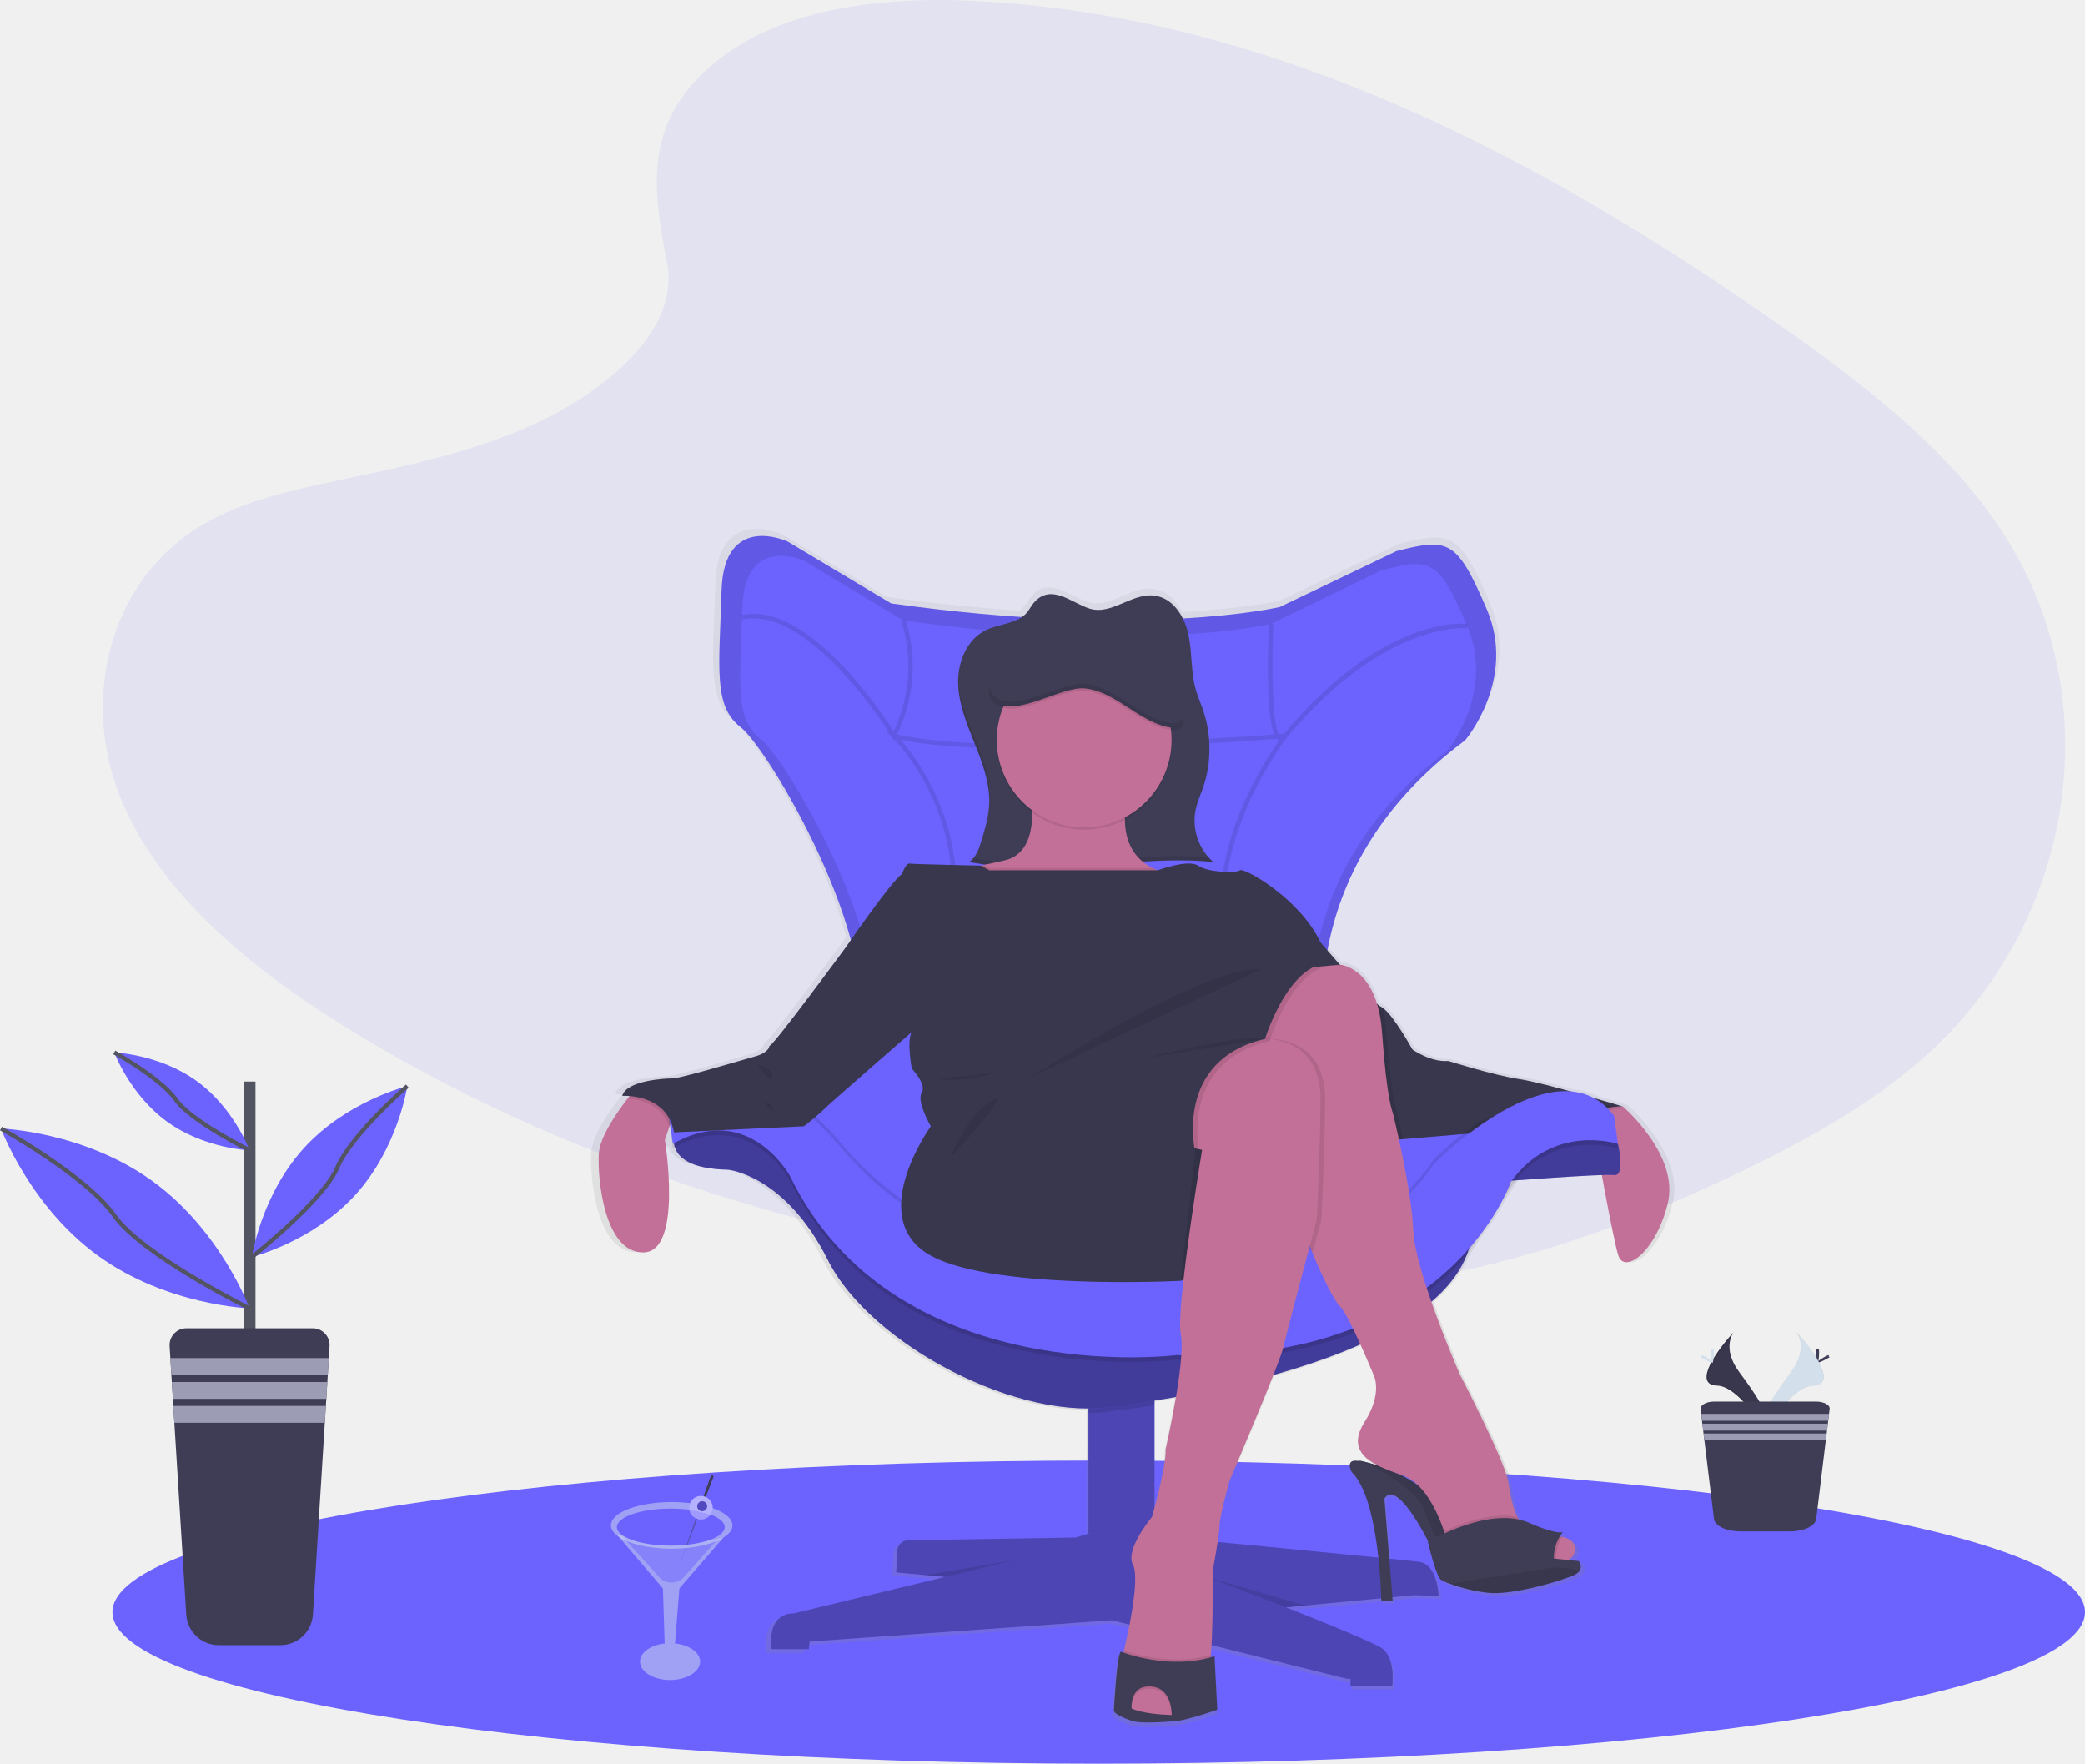
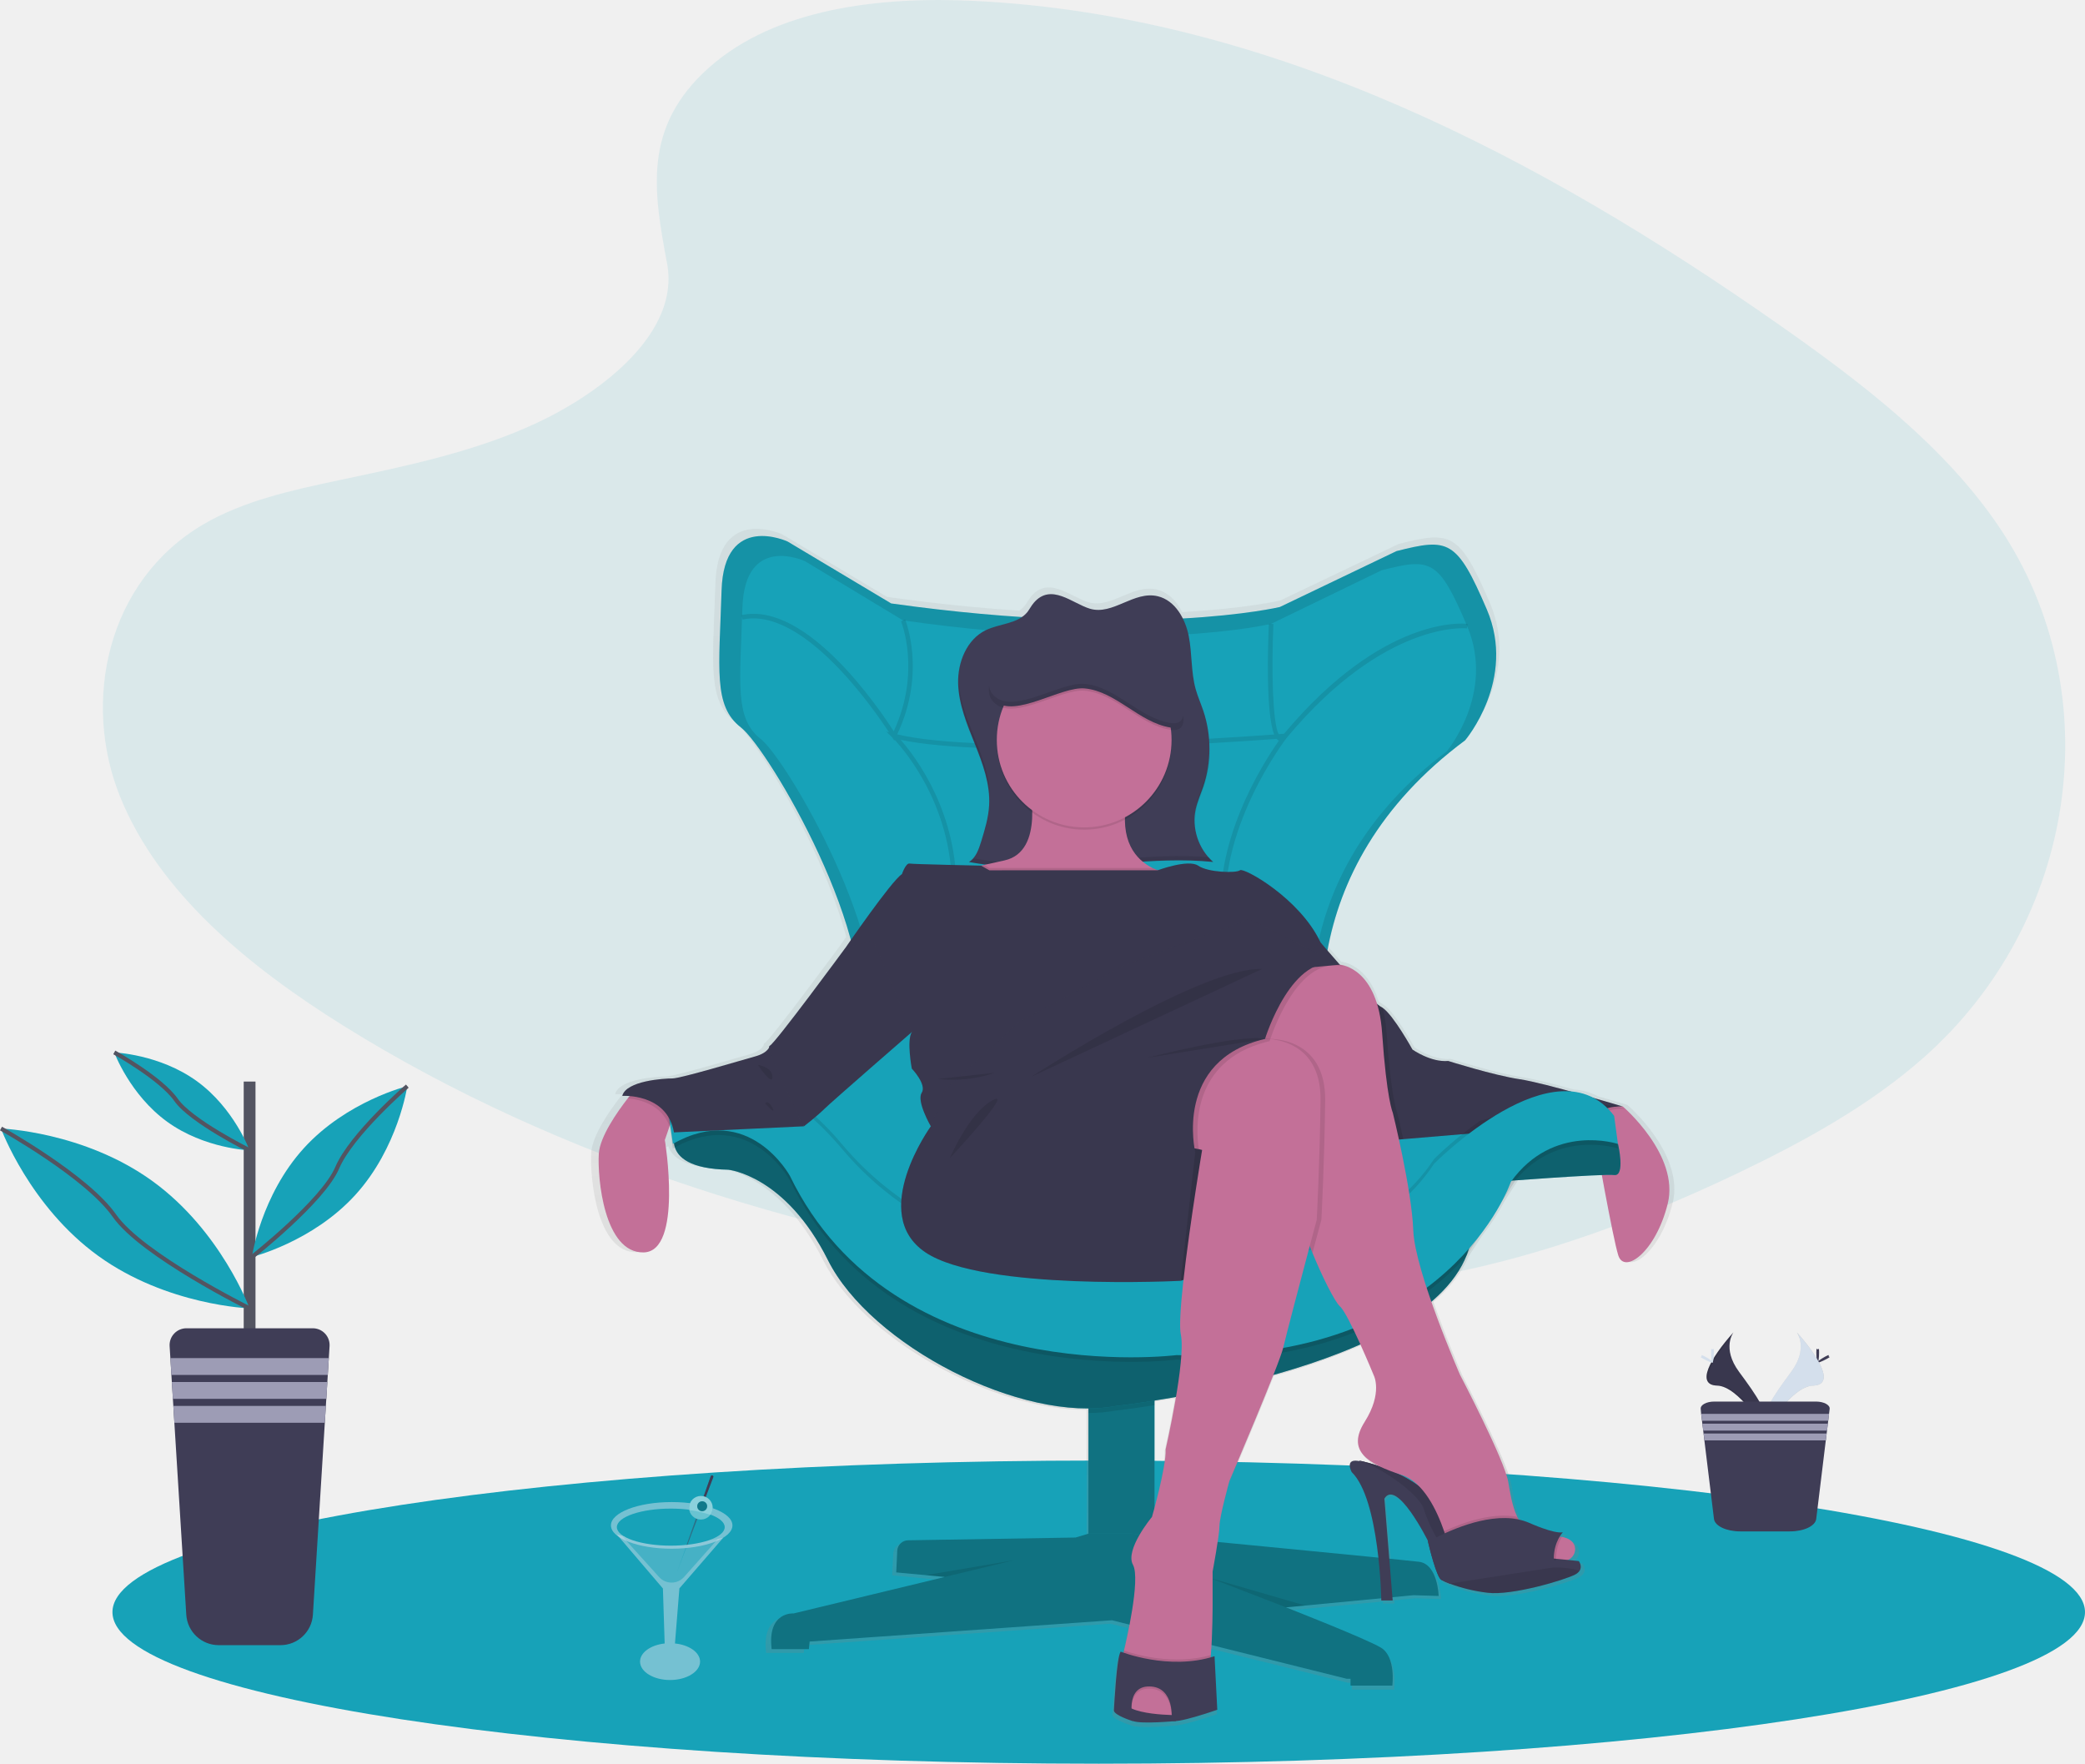
<svg xmlns="http://www.w3.org/2000/svg" id="7a902b72-7dab-4964-bf32-5a965dfd6621" data-name="Layer 1" width="1004.9" height="850" viewBox="0 0 1004.9 850">
  <defs>
    <linearGradient id="b3f98676-38ea-4a23-ad16-ce5e5a151daa" x1="643.26" y1="857.32" x2="643.26" y2="279.85" gradientUnits="userSpaceOnUse">
      <stop offset="0" stop-color="gray" stop-opacity="0.25" />
      <stop offset="0.54" stop-color="gray" stop-opacity="0.12" />
      <stop offset="1" stop-color="gray" stop-opacity="0.1" />
    </linearGradient>
  </defs>
-   <path d="M439,57.59C471.1,29,521.46,23.17,567.31,25.45c144,7.15,274,76.67,386.4,155.3,40.71,28.46,80.78,59.14,107.2,98.34,53.78,79.8,37.83,190.35-37,256.09-25.44,22.36-56.29,39.51-88,54.71-56.31,27-117.06,48.72-181,54.9-45.57,4.4-91.7.82-137-5.32-126.58-17.17-250.83-55.13-355-120.07-45.68-28.49-88.73-63.9-107.55-110S148.74,305,195.38,277.67c19.29-11.28,42.35-16.38,64.93-21.16,33.23-7,67-14,97-28.3,31-14.78,67.66-43.38,61.53-76.11C412.25,117,407,86.15,439,57.59Z" transform="translate(-97.31 -25)" fill="#6c63ff" opacity="0.1" />
-   <ellipse cx="529.55" cy="776.95" rx="475.35" ry="73.05" fill="#6c63ff" />
+   <path d="M439,57.59C471.1,29,521.46,23.17,567.31,25.45c144,7.15,274,76.67,386.4,155.3,40.71,28.46,80.78,59.14,107.2,98.34,53.78,79.8,37.83,190.35-37,256.09-25.44,22.36-56.29,39.51-88,54.71-56.31,27-117.06,48.72-181,54.9-45.57,4.4-91.7.82-137-5.32-126.58-17.17-250.83-55.13-355-120.07-45.68-28.49-88.73-63.9-107.55-110S148.74,305,195.38,277.67c19.29-11.28,42.35-16.38,64.93-21.16,33.23-7,67-14,97-28.3,31-14.78,67.66-43.38,61.53-76.11C412.25,117,407,86.15,439,57.59Z" transform="translate(-97.31 -25)" fill="#17a2b8" opacity="0.1" />
+   <ellipse cx="529.55" cy="776.95" rx="475.35" ry="73.05" fill="#17a2b8" />
  <path d="M881.65,557.5s-6.1-1.85-14.21-4.18A28.36,28.36,0,0,0,856,550.1c-9.57-2.63-19.4-5.13-24.72-5.91-12.59-1.85-34.82-8.87-34.82-8.87-8.52.74-17.41-5.55-17.41-5.55s-9.19-16.64-14.53-20.3a4,4,0,0,0-.67-.41,12.65,12.65,0,0,1-2.1-1.53c-5.49-17.9-17.48-19-18.1-19.06h0c-2.32-2.63-4.42-5.05-6-6.93,6.18-33.42,24.67-70.73,67.16-102.27,0,0,25.24-29.54,10.57-63.72s-18.78-34.75-44-28.38L714.37,314.4s-16.08,3.82-47.3,5.58c-2.6-5.21-6.64-9.52-12.19-10.86-11.7-2.82-21.9,9.43-33.13,6.06-8.57-2.57-18.92-12.68-27.34-2.89-1.19,1.38-2,3.07-3.12,4.49a12.61,12.61,0,0,1-2.76,2.51c-19.14-1.26-40.39-3.36-63.7-6.63l-50.46-30.12s-31.1-14.48-32.27,23.75-4.11,56.18,9.38,66.61c9.78,7.55,41.72,59.18,53.68,103.57-1.76,2.52-2.85,4.11-2.85,4.11s-34.09,46.23-36.68,47.34c-.17.07-.24.32-.23.7-.5,1.08-2,3.15-6.81,4.48-6.67,1.85-36.3,10.72-40.38,10.72s-22.59,1.11-24.45,8.51a25.59,25.59,0,0,1,3.51.07l-.89,1.13c-5.06,6.5-13.58,18.61-14.1,26.9-.75,11.83,2.59,48.44,21.86,48.07s10.37-54.72,10.37-54.72l2.26-6.64.06-.16,1.56,10.93c.34-.19.67-.38,1-.54,1.75,5.32,8.1,10.53,26.06,10.89,0,0,27.78,2.59,48.53,44,18.83,37.6,81.33,72.45,127.06,72.19v60.93l-6.29,1.85-81.67,1.4a5.34,5.34,0,0,0-5.26,5.09l-.5,10.52L551,786.47,477.3,804.22s-13-1.11-10.75,17.38h18.16l.37-3.7,147.44-10.35,8.53,2.12c-1.19,6.23-2.39,11.31-2.7,12.64l-.09.34s0,.24-.12.68c-.87-.3-1.36-.5-1.36-.5-2,2.28-3.15,26.07-3.33,28.48s9.26,5.31,9.26,5.31c4.28,1.57,20.89,0,20.89,0v0c5.49-.32,20.22-5.48,20.22-5.48l-1.3-26.07c-.64.21-1.28.4-1.92.58q.06-.55.12-1.14c.13-1.53.24-3.17.34-4.86L747,836h1.85v3.33h20.38s1.85-14.05-5.56-18.49-46.31-19.6-46.31-19.6l9.32-.88h0l37.15-3.53c0,.66,0,1,0,1h5.55l-.12-1.55,10.31-1,12.22.37s-.37-15.53-9.63-16.64c-1.6-.2-6.86-.73-14.44-1.49l-2.41-29.27c5.91-10,21.12,20.33,21.12,20.33s.06.23.15.61c.73,3.11,4.14,17,6.45,18.59l.07,0a32,32,0,0,0,4,1.83,80.14,80.14,0,0,0,18.56,4.45c11.86,1.49,37.79-6.28,42.67-8.87a6.14,6.14,0,0,0,2.08-1.72c1.65-2.34-.29-4.87-.29-4.87l-5.21-.53c4.58-2.07,5.46-9.76-3.09-11.22-.33-.06-.67-.1-1-.14a13.59,13.59,0,0,1,1.54-2.13c-4.45.85-16.31-4.53-16.31-4.53a27.41,27.41,0,0,0-5.32-1.68l-.13-.23c-.18-.33-.35-.67-.51-1-2.56-5.37-3.53-12-4.41-17-1.85-10.73-23.52-52.14-23.52-52.14s-7.55-17.24-14-35.54c7.67-6.55,13.59-13.87,17-22l0,0,6.36-9.78a119,119,0,0,0,11.25-17.29l6.47-9.94h0c12.06-.88,31.89-2.26,42.08-2.59,2.92,15.83,6.46,34.17,8.06,39.15,3,9.25,18.16-1.48,24.08-25.14S881.65,557.5,881.65,557.5ZM653.26,752.59v-52c3.17-.5,6.66-1.09,10.41-1.76-2.24,13.27-5,25.41-5,25.41C658.91,730.73,655.27,745.17,653.26,752.59Zm118.67-16.37,1.92.64a21,21,0,0,1,8.16,5.25A65.8,65.8,0,0,0,771.93,736.22Zm-11.79-47.81s4.45,8.51-4.44,22.56c-6.67,10.54-2.71,16.72,6.89,21.49a76.29,76.29,0,0,0-9.66-2.63l.47.27c-7.82-1.71-4,5.27-4,5.27,7.77,7.54,11.37,26.59,13,41.7-20.4-2-52.46-5.13-78.37-7.63a68.33,68.33,0,0,0,.88-7.81c0-4.44,4.82-21.82,4.82-21.82s13.85-32.25,21.49-51.67a315.57,315.57,0,0,0,42.35-14.86C757.14,681.11,760.14,688.41,760.14,688.41Z" transform="translate(-97.31 -25)" fill="url(#b3f98676-38ea-4a23-ad16-ce5e5a151daa)" />
-   <rect x="524.59" y="666.63" width="31.85" height="91.17" fill="#6c63ff" />
+   <rect x="524.59" y="666.63" width="31.85" height="91.17" fill="#17a2b8" />
  <rect x="524.59" y="666.63" width="31.85" height="91.17" opacity="0.3" />
-   <path d="M529.76,772.38l-.5,10.42L552.7,785l-72.87,17.58s-12.81-1.1-10.61,17.21h17.94l.36-3.66,145.73-10.26,113.14,28.2h1.83v3.29h20.14s1.83-13.91-5.5-18.3-45.76-19.41-45.76-19.41l61.51-5.86,12.08.37s-.36-15.38-9.52-16.48-138.46-13.55-138.46-13.55H621.9L615.67,766,535,767.33A5.3,5.3,0,0,0,529.76,772.38Z" transform="translate(-97.31 -25)" fill="#6c63ff" />
+   <path d="M529.76,772.38l-.5,10.42L552.7,785l-72.87,17.58s-12.81-1.1-10.61,17.21h17.94l.36-3.66,145.73-10.26,113.14,28.2h1.83v3.29h20.14s1.83-13.91-5.5-18.3-45.76-19.41-45.76-19.41l61.51-5.86,12.08.37s-.36-15.38-9.52-16.48-138.46-13.55-138.46-13.55H621.9L615.67,766,535,767.33A5.3,5.3,0,0,0,529.76,772.38Z" transform="translate(-97.31 -25)" fill="#17a2b8" />
  <path d="M653.75,691.63V702.2c-11.47,1.83-18.67,2.61-18.67,2.61A73.76,73.76,0,0,1,621.9,706V691.63Z" transform="translate(-97.31 -25)" opacity="0.1" />
  <path d="M901.09,605.16c-5.86,23.43-20.87,34.05-23.81,24.89-2.66-8.35-10.84-54.55-12.23-62.53-.13-.76-.21-1.18-.21-1.18l-1.46-9.51,12.4,1.12,3.7.34S906.94,581.72,901.09,605.16Z" transform="translate(-97.31 -25)" fill="#c37098" />
-   <path d="M424.18,566.41s-12.81,21.6,24.17,22.33c0,0,27.46,2.56,48,43.57s93.37,78.72,138.77,70.3c0,0,152-16.4,170.17-75.78l12.54-32.23s52-4,57.48-3.3,1.83-15,1.83-15l-13.55-9.88-32.22,5.49-36.61,33.68L680.48,659.41,570.27,643.66s-87.14-56-87.87-58.58-35.15-26-35.15-26Z" transform="translate(-97.31 -25)" fill="#6c63ff" />
+   <path d="M424.18,566.41s-12.81,21.6,24.17,22.33c0,0,27.46,2.56,48,43.57s93.37,78.72,138.77,70.3c0,0,152-16.4,170.17-75.78l12.54-32.23s52-4,57.48-3.3,1.83-15,1.83-15l-13.55-9.88-32.22,5.49-36.61,33.68L680.48,659.41,570.27,643.66s-87.14-56-87.87-58.58-35.15-26-35.15-26Z" transform="translate(-97.31 -25)" fill="#17a2b8" />
  <path d="M422.91,553.89v5.5L420,567.83l-2.24,6.57s8.78,53.83-10.25,54.19S385.19,592.7,385.92,581c.52-8.21,8.94-20.2,13.94-26.63,2.13-2.76,3.64-4.5,3.64-4.5Z" transform="translate(-97.31 -25)" fill="#c37098" />
  <path d="M529.76,772.38l-.5,10.42L552.7,785l-72.87,17.58s-12.81-1.1-10.61,17.21h17.94l.36-3.66,145.73-10.26,113.14,28.2h1.83v3.29h20.14s1.83-13.91-5.5-18.3-45.76-19.41-45.76-19.41l61.51-5.86,12.08.37s-.36-15.38-9.52-16.48-138.46-13.55-138.46-13.55H621.9L615.67,766,535,767.33A5.3,5.3,0,0,0,529.76,772.38Z" transform="translate(-97.31 -25)" opacity="0.3" />
  <path d="M424.18,566.41s-12.81,21.6,24.17,22.33c0,0,27.46,2.56,48,43.57s93.37,78.72,138.77,70.3c0,0,152-16.4,170.17-75.78l12.54-32.23s52-4,57.48-3.3,1.83-15,1.83-15l-13.55-9.88-32.22,5.49-36.61,33.68L680.48,659.41,570.27,643.66s-87.14-56-87.87-58.58-35.15-26-35.15-26Z" transform="translate(-97.31 -25)" opacity="0.4" />
-   <path d="M842.32,560.76l-31.32,35c-74.82,86.6-215.75,54.48-265,47.6s-74.44-82-74.44-82a18.93,18.93,0,0,0,5.6-.23c8.29-1.42,23.83-8.28,32.88-38.77,12.76-43-42.34-136.5-55.68-146.82s-10.44-28.1-9.28-66S476.94,286,476.94,286l49.88,29.82c122.37,17.21,187.33,1.72,187.33,1.72l56.25-26.95c24.94-6.31,29-5.74,43.5,28.1s-10.44,63.09-10.44,63.09c-84.09,62.51-73.07,148-59.74,179.51,9,21.25,50.58,13.62,76.79,6.37C833.22,564.19,842.32,560.76,842.32,560.76Z" transform="translate(-97.31 -25)" fill="#6c63ff" />
+   <path d="M842.32,560.76l-31.32,35c-74.82,86.6-215.75,54.48-265,47.6s-74.44-82-74.44-82a18.93,18.93,0,0,0,5.6-.23c8.29-1.42,23.83-8.28,32.88-38.77,12.76-43-42.34-136.5-55.68-146.82s-10.44-28.1-9.28-66S476.94,286,476.94,286l49.88,29.82c122.37,17.21,187.33,1.72,187.33,1.72l56.25-26.95c24.94-6.31,29-5.74,43.5,28.1s-10.44,63.09-10.44,63.09c-84.09,62.51-73.07,148-59.74,179.51,9,21.25,50.58,13.62,76.79,6.37C833.22,564.19,842.32,560.76,842.32,560.76Z" transform="translate(-97.31 -25)" fill="#17a2b8" />
  <path d="M842.32,560.76l-31.32,35c-74.82,86.6-215.75,54.48-265,47.6s-74.44-82-74.44-82a18.93,18.93,0,0,0,5.6-.23c8.29-1.42,23.83-8.28,32.88-38.77,12.76-43-42.34-136.5-55.68-146.82s-10.44-28.1-9.28-66S476.94,286,476.94,286l49.88,29.82c122.37,17.21,187.33,1.72,187.33,1.72l56.25-26.95c24.94-6.31,29-5.74,43.5,28.1s-10.44,63.09-10.44,63.09c-84.09,62.51-73.07,148-59.74,179.51,9,21.25,50.58,13.62,76.79,6.37C833.22,564.19,842.32,560.76,842.32,560.76Z" transform="translate(-97.31 -25)" opacity="0.1" />
-   <path d="M831.33,558.53,801.68,592c-70.85,82.93-204.31,52.17-251,45.58s-70.48-78.54-70.48-78.54a17.85,17.85,0,0,0,5.29-.22c7.86-1.36,22.57-7.93,31.14-37.12,12.08-41.2-40.09-130.72-52.72-140.6S454,354.22,455.12,318s30.21-22.52,30.21-22.52L532.56,324c115.88,16.47,177.4,1.65,177.4,1.65l53.27-25.82c23.62-6,27.46-5.49,41.19,26.91s-9.88,60.42-9.88,60.42C714.9,447,725.33,528.88,738,559.08c8.5,20.35,47.89,13,72.71,6.1C822.72,561.82,831.33,558.53,831.33,558.53Z" transform="translate(-97.31 -25)" fill="#6c63ff" />
+   <path d="M831.33,558.53,801.68,592c-70.85,82.93-204.31,52.17-251,45.58s-70.48-78.54-70.48-78.54a17.85,17.85,0,0,0,5.29-.22c7.86-1.36,22.57-7.93,31.14-37.12,12.08-41.2-40.09-130.72-52.72-140.6S454,354.22,455.12,318s30.21-22.52,30.21-22.52L532.56,324c115.88,16.47,177.4,1.65,177.4,1.65l53.27-25.82c23.62-6,27.46-5.49,41.19,26.91s-9.88,60.42-9.88,60.42C714.9,447,725.33,528.88,738,559.08c8.5,20.35,47.89,13,72.71,6.1C822.72,561.82,831.33,558.53,831.33,558.53Z" transform="translate(-97.31 -25)" fill="#17a2b8" />
  <path d="M879.48,558.29s-13.18-1.1-14.64,8.05L773.67,574,751,575.86l-24-84.25-4.57-16.07,11.35,3.66s4.2,5,9.45,10.92c7.38,8.36,16.85,18.71,19.84,20.2a4.41,4.41,0,0,1,.66.41c5.27,3.62,14.35,20.1,14.35,20.1s8.79,6.23,17.22,5.49c0,0,22,6.95,34.41,8.79S879.48,558.29,879.48,558.29Z" transform="translate(-97.31 -25)" fill="#3f3d56" />
  <path d="M831.33,558.53,801.68,592c-70.85,82.93-204.31,52.17-251,45.58s-70.48-78.54-70.48-78.54a17.85,17.85,0,0,0,5.29-.22,136,136,0,0,1,17.77,17.8c51.63,61.15,130,57.12,130,57.12s113.5,13.54,155.24-50.17a179.93,179.93,0,0,1,22.19-18.43C822.72,561.82,831.33,558.53,831.33,558.53Z" transform="translate(-97.31 -25)" opacity="0.1" />
  <path d="M879.48,558.29s-13.18-1.1-14.64,8.05L773.67,574,751,575.86l-24-84.25-4.57-16.07,11.35,3.66s4.2,5,9.45,10.92c7.38,8.36,16.85,18.71,19.84,20.2a4.41,4.41,0,0,1,.66.41c5.27,3.62,14.35,20.1,14.35,20.1s8.79,6.23,17.22,5.49c0,0,22,6.95,34.41,8.79S879.48,558.29,879.48,558.29Z" transform="translate(-97.31 -25)" opacity="0.1" />
  <path d="M880.58,559.39s-13.18-1.1-14.64,8.05l-.89.08c-.13-.76-.21-1.18-.21-1.18l-1.46-9.51,12.4,1.12Z" transform="translate(-97.31 -25)" opacity="0.1" />
  <path d="M803.93,630.5c-22,24.26-63.9,52.3-139.56,49.77,0,0-136.2,17.22-186.37-86.4,0,0-19.42-35.6-55.4-15.92l-1,.54-2.2-15.38s32.22-43.21,83.84,17.94,130,57.12,130,57.12S746.75,651.71,788.49,588c0,0,59-59.67,86.78-23.06l1.51,11.11.33,2.44s-28.94-9.53-49.38,15.37Z" transform="translate(-97.31 -25)" opacity="0.1" />
-   <path d="M419.42,560.91s32.22-43.2,83.85,17.94a151.45,151.45,0,0,0,19.42,19.21C572.46,639.1,633.25,636,633.25,636s113.5,13.55,155.24-50.16c0,0,59-59.68,86.78-23.07l1.83,13.55S846,566,825.48,594.6c0,0-29.66,87.87-161.11,83.48,0,0-136.2,17.21-186.37-86.41,0,0-19.77-36.25-56.38-15.38Z" transform="translate(-97.31 -25)" fill="#6c63ff" />
+   <path d="M419.42,560.91s32.22-43.2,83.85,17.94a151.45,151.45,0,0,0,19.42,19.21C572.46,639.1,633.25,636,633.25,636s113.5,13.55,155.24-50.16c0,0,59-59.68,86.78-23.07l1.83,13.55S846,566,825.48,594.6c0,0-29.66,87.87-161.11,83.48,0,0-136.2,17.21-186.37-86.41,0,0-19.77-36.25-56.38-15.38Z" transform="translate(-97.31 -25)" fill="#17a2b8" />
  <path d="M716.19,378.61l-2.64.21c-2.81-5.54-3.52-30-2.5-53.11l-2.19-.09c-.48,10.87-1.51,43.18,2.57,53.36-25.86,1.92-140.72,9.73-181.7-.06,14.18-29.94,3.95-55.07,3.84-55.33l-2,.85c.1.25,9.85,24.15-3.51,53-6.67-10.44-41.92-62.81-73.3-56l.47,2.15c29-6.32,63.05,42.89,70.53,54.32l-1.34-.34,2.9,2.8,1,1.57.19-.38c5.28,5.68,28.81,33.39,27.53,74.6-.36,11.65,7.34,22.1,22.27,30.24,16.76,9.14,39.57,13.9,60.08,13.9,16.45,0,31.43-3.06,40.6-9.38,7.39-5.09,10.7-12.1,9.59-20.29-6.07-44.69,28.48-89.53,29.06-90.27,47.3-56.61,86.31-52.55,86.7-52.51l.27-2.18C802.93,325.47,764.21,321.34,716.19,378.61Zm-29.84,92.31c1,7.42-1.9,13.54-8.65,18.19-19.68,13.55-69.33,11.21-98.39-4.63-9.87-5.39-21.54-14.65-21.12-28.25,1.21-39.12-19.5-66.35-26.78-74.67,43.66,9.22,157.8,1.29,181.19-.47a2.82,2.82,0,0,0,1.1.87C706.05,392.83,681,431.85,686.35,470.92Z" transform="translate(-97.31 -25)" opacity="0.1" />
  <polygon points="582.81 760.36 629 773.76 619.79 774.64 582.81 760.36" opacity="0.1" />
  <polygon points="455.39 759.99 488.71 751.94 446.21 759.13 455.39 759.99" opacity="0.1" />
  <path d="M422.91,553.89v5.5L420,567.83c-3.88-10.64-14.49-13-20.16-13.47,2.13-2.76,3.64-4.5,3.64-4.5Z" transform="translate(-97.31 -25)" opacity="0.1" />
  <path d="M476.36,530.83,468.31,529s-.37,3.29-7,5.12-35.88,10.62-39.91,10.62-22.34,1.1-24.17,8.42c0,0,21.61-1.46,24.9,17.58l62.61-2.93Z" transform="translate(-97.31 -25)" fill="#3f3d56" />
  <path d="M476.36,530.83,468.31,529s-.37,3.29-7,5.12-35.88,10.62-39.91,10.62-22.34,1.1-24.17,8.42c0,0,21.61-1.46,24.9,17.58l62.61-2.93Z" transform="translate(-97.31 -25)" opacity="0.1" />
  <path d="M752.26,728.91s18.39,10.5,25.4,20.66a194.69,194.69,0,0,1,13,22.83s13.73,6,3.71-15.82S752.26,728.91,752.26,728.91Z" transform="translate(-97.31 -25)" fill="#3f3d56" />
  <path d="M752.26,728.91s18.39,10.5,25.4,20.66a194.69,194.69,0,0,1,13,22.83s13.73,6,3.71-15.82S752.26,728.91,752.26,728.91Z" transform="translate(-97.31 -25)" fill="#3f3d56" />
  <path d="M752.26,728.91s18.39,10.5,25.4,20.66a194.69,194.69,0,0,1,13,22.83s13.73,6,3.71-15.82S752.26,728.91,752.26,728.91Z" transform="translate(-97.31 -25)" opacity="0.1" />
  <path d="M595.58,315.5c-1.17,1.37-2,3-3.07,4.44-4.66,5.79-13.44,5.54-20.12,8.79-9.14,4.45-13.56,15.45-13.3,25.62s4.29,19.8,8.07,29.25,7.42,19.31,6.88,29.46c-.32,6-2.1,11.84-3.87,17.59-1.15,3.72-2.54,7.77-5.88,9.77a187.76,187.76,0,0,0,30.3,2.92c29.16.45,58.33-5.85,87.35-2.95a27.1,27.1,0,0,1-8.33-25.58c.81-3.64,2.36-7.06,3.57-10.59a57.52,57.52,0,0,0,.11-36.6c-1.18-3.51-2.7-6.91-3.7-10.47-2.3-8.28-1.69-17.09-3.33-25.52s-6.56-17.25-14.91-19.27c-11.56-2.79-21.64,9.33-32.75,6C614.13,315.82,603.91,305.8,595.58,315.5Z" transform="translate(-97.31 -25)" fill="#3f3d56" />
  <g opacity="0.1">
    <path d="M677.47,404.35a57.5,57.5,0,0,0,3-19.55,57.56,57.56,0,0,1-3,17.35c-1.21,3.53-2.77,7-3.57,10.59a25.49,25.49,0,0,0-.55,6.63,25.43,25.43,0,0,1,.55-4.43C674.7,411.3,676.26,407.88,677.47,404.35Z" transform="translate(-97.31 -25)" />
    <path d="M574.36,410c.27-9.81-3.26-19.35-6.92-28.49-3.75-9.38-7.74-18.95-8.05-29,0,.66,0,1.33,0,2,.26,10.16,4.29,19.8,8.06,29.24C570.83,392.18,574.1,401,574.36,410Z" transform="translate(-97.31 -25)" />
    <path d="M679.88,438.13c-28.25-2.35-56.63,3.58-85,3.15a189.68,189.68,0,0,1-28.15-2.56,8.84,8.84,0,0,1-2.15,1.83,187.76,187.76,0,0,0,30.3,2.92c29.16.45,58.32-5.86,87.34-3A25.16,25.16,0,0,1,679.88,438.13Z" transform="translate(-97.31 -25)" />
  </g>
  <path d="M641.52,847.12l24.14,4.45L664,854.45s-16.42,1.56-20.65,0S641.52,847.12,641.52,847.12Z" transform="translate(-97.31 -25)" fill="#3f3d56" />
  <path d="M666.39,642.27s100.1-31.56,96.44-51.7-92.55-25-96.44-19.83S666.39,642.27,666.39,642.27Z" transform="translate(-97.31 -25)" fill="#3f3d56" />
  <path d="M666.39,642.27s100.1-31.56,96.44-51.7-92.55-25-96.44-19.83S666.39,642.27,666.39,642.27Z" transform="translate(-97.31 -25)" opacity="0.2" />
  <path d="M666.39,446.61l-19,16.85-24.17,4.39-43.57-5.49-24.53-16.85s4.33-.95,16.48-3.66l9.88-2.19c19.78-4.4,11.72-37,11.72-37s54.19-28.92,47.24,7.69c-3.79,19.95,4.26,28.92,12.38,33A33.17,33.17,0,0,0,666.39,446.61Z" transform="translate(-97.31 -25)" fill="#c37098" />
  <circle cx="522.54" cy="357.73" r="42.12" opacity="0.1" />
  <circle cx="522.54" cy="356.63" r="42.12" fill="#c37098" />
  <path d="M666.39,446.61l-19,16.85-24.17,4.39-43.57-5.49-24.53-16.85s4.33-.95,16.48-3.66l2.56,1.47h78.66A33.17,33.17,0,0,0,666.39,446.61Z" transform="translate(-97.31 -25)" opacity="0.1" />
  <path d="M612.2,444.42h43.1s14.75-5.5,19.51-2.2,18.31,3.66,20.14,2.2S723.87,458,733.76,479.2L698.61,507,545.93,567.81s-7-12.09-4.4-16.11S536.77,540,536.77,540s-2.56-13.55,0-17.57l-32.22-40.28s22.34-32.59,27.47-35.88c0,0,1.83-5.4,3.66-5.08s34.48,1,34.48,1l4,2.26Z" transform="translate(-97.31 -25)" fill="#3f3d56" />
  <path d="M612.2,444.42h43.1s14.75-5.5,19.51-2.2,18.31,3.66,20.14,2.2S723.87,458,733.76,479.2l-3.65,2.89L698.61,507,545.93,567.81s-7-12.09-4.4-16.11S536.77,540,536.77,540s-2.56-13.55,0-17.57l-32.22-40.28s22.34-32.59,27.47-35.88c0,0,1.83-5.4,3.66-5.08s34.48,1,34.48,1l4,2.26Z" transform="translate(-97.31 -25)" opacity="0.1" />
  <path d="M518.1,478.1l-13.55,4S470.87,527.9,468.31,529s16.47,38.81,16.47,38.81,6.59-5.13,9.89-8.42,42.1-37,42.1-37Z" transform="translate(-97.31 -25)" fill="#3f3d56" />
  <path d="M518.1,478.1l-13.55,4S470.87,527.9,468.31,529s16.47,38.81,16.47,38.81,6.59-5.13,9.89-8.42,42.1-37,42.1-37Z" transform="translate(-97.31 -25)" opacity="0.1" />
  <path d="M773.67,574,751,575.86l-24-84.25,16.23-1.49c7.38,8.36,16.85,18.71,19.84,20.2a4.41,4.41,0,0,1,.66.41A66.25,66.25,0,0,1,765.62,523c2.2,32,5.12,38.27,5.12,38.27S772,566.43,773.67,574Z" transform="translate(-97.31 -25)" opacity="0.1" />
  <path d="M849.82,777.24c-.62-.09-1.48-.18-2.53-.28l-1-.09c-13.33-1.16-49.87-2.93-49.87-2.93a92.64,92.64,0,0,0-2.63-9.56c-.14-.45-.3-.92-.46-1.39-3.44-10-9.93-23.72-20.35-27.12-16.84-5.49-26.72-11.72-17.93-25.64s4.39-22.33,4.39-22.33-12.17-29.65-16.33-33.31c-2.46-2.17-8.55-14.34-13.21-25.71-.45-1.1-.9-2.21-1.31-3.3-2.62-6.69-4.54-12.69-4.66-15.67-.34-7.71-14.17-71.81-16.52-82.65-.21-1-.33-1.56-.33-1.56s0-.18-.09-.51c-.64-3.92-4.14-29.79,13.64-33.19l22.48-2.07h0c.75.06,18.19,1.67,20.34,33,2.2,32,5.12,38.27,5.12,38.27s9.16,37,9.89,56.75,22.51,69.57,22.51,69.57,21.42,41,23.26,51.63c.87,5,1.82,11.56,4.35,16.88.16.34.33.67.5,1,2.85,5.35,7.51,9.2,15.66,8.48a23.71,23.71,0,0,1,3.74,0,14.75,14.75,0,0,1,1.59.19C860.27,767.43,856.87,778.21,849.82,777.24Z" transform="translate(-97.31 -25)" fill="#c37098" />
  <path d="M736,555.31c-.37,30.8-1.83,57.54-1.83,57.54s-1.84,6.85-4.28,16c-3.26-8-5.83-15.51-6-19C723.5,601.49,707,525.7,707,525.7s0-.18-.09-.51l2.28.51S736.32,524.51,736,555.31Z" transform="translate(-97.31 -25)" opacity="0.1" />
  <path d="M733.76,555.31c-.37,30.8-1.83,57.54-1.83,57.54s-1.41,5.26-3.39,12.73c-4.34,16.33-11.46,43.24-12.72,48.78-1.83,8-26,64.43-26,64.43s-4.77,17.22-4.77,21.61-3.3,22-3.3,22v15.74s0,14.71-.86,24.53c-.08.79-.16,1.55-.23,2.26-.37,3.12-.84,5.45-1.47,6.16-2.55,2.94-13.54,20.51-13.54,20.51s-1.42,0-3.6-.05h0c-5-.15-14.08-.75-19.35-3.15a7.33,7.33,0,0,1-3.74-3c-2.68-5.35-1-18.18-.28-22.81.16-1.08.28-1.72.28-1.72s0-.12.09-.34c.85-3.57,8.11-34.5,4.31-41.4-4-7.32,9.16-23.06,9.16-23.06s6.95-23.81,6.59-32.59c0,0,9.89-43.21,7.32-55.29-.77-3.65-.15-13.17,1.09-24.71,1.61-14.71,4.22-32.7,6.25-45.9,1.65-10.77,2.92-18.36,2.92-18.36s-.61-.19-1.58-.41c-2.54-.58-7.59-1.35-10.51.77-4,2.93-2.57-31.12-2.57-31.12L694.58,523,707,525.7a19.74,19.74,0,0,1,2.52.09C716.27,526.39,734.06,530.32,733.76,555.31Z" transform="translate(-97.31 -25)" fill="#c37098" />
  <path d="M858.54,782.13a5.91,5.91,0,0,1-2.06,1.7c-4.82,2.57-30.45,10.26-42.17,8.79A79.15,79.15,0,0,1,796,788.21a31.36,31.36,0,0,1-4-1.81l-.06,0c-2.29-1.53-5.66-15.33-6.39-18.4-.08-.39-.14-.61-.14-.61s-15-30-20.87-20.13l4,49.07h-5.49s-.73-48.71-14.28-61.89c0,0-3.92-7.18,4.39-5.12s28.2,15.38,30.4,23.07a72.63,72.63,0,0,0,6,13.51c1.56,2.84,2.76,4.79,2.76,4.79l53.84,5.44,12.07,1.21S860.17,779.81,858.54,782.13Z" transform="translate(-97.31 -25)" fill="#3f3d56" />
  <path d="M858.54,782.13a5.91,5.91,0,0,1-2.06,1.7c-4.82,2.57-30.45,10.26-42.17,8.79A79.15,79.15,0,0,1,796,788.21a31.36,31.36,0,0,1-4-1.81l-.06,0c11.77-2.1,37.77-6.34,54.49-6C851.56,780.44,855.83,781,858.54,782.13Z" transform="translate(-97.31 -25)" opacity="0.1" />
  <path d="M846.18,775c0,.6,0,1.23.06,1.88-13.33-1.16-49.87-2.93-49.87-2.93a95.38,95.38,0,0,0-3.09-11c9.62-4.41,23.4-9.16,35.27-6.94,2.79,5.87,7.51,10.25,16.16,9.48a23.71,23.71,0,0,1,3.74,0A20.74,20.74,0,0,0,846.18,775Z" transform="translate(-97.31 -25)" opacity="0.1" />
  <path d="M847.28,776.09c0,.28,0,.58,0,.87l-1-.09c-13.33-1.16-49.87-2.93-49.87-2.93a92.64,92.64,0,0,0-2.63-9.56c9.48-4.42,23.32-9.34,35.31-7.33,2.85,5.35,7.51,9.2,15.66,8.48a23.71,23.71,0,0,1,3.74,0,14.75,14.75,0,0,1,1.59.19A20.58,20.58,0,0,0,847.28,776.09Z" transform="translate(-97.31 -25)" opacity="0.1" />
  <path d="M846.18,776.09a24.87,24.87,0,0,0,.35,4.24l-.12,0L796,788.21a31.36,31.36,0,0,1-4-1.81l-.06,0c-2.29-1.53-5.66-15.33-6.39-18.4,1.16-.63,2.52-1.34,4.05-2.1,10.94-5.47,30.43-13.23,44.87-6.92,0,0,11.72,5.33,16.11,4.49C850.56,763.43,846.22,767.92,846.18,776.09Z" transform="translate(-97.31 -25)" fill="#3f3d56" />
  <path d="M680.67,824.9c-.37,3.12-.84,5.45-1.47,6.16-2.55,2.94-13.54,20.51-13.54,20.51s-1.44,0-3.65-.05c-.29-4.73-2.09-12.53-10.63-12.7-6.75-.13-8.51,4.95-8.72,9.55a7.33,7.33,0,0,1-3.74-3c-2.68-5.35-1-18.18-.28-22.81C643.45,824.23,662.24,830.05,680.67,824.9Z" transform="translate(-97.31 -25)" opacity="0.1" />
  <path d="M680.9,822.64c-.08.79-.16,1.55-.23,2.26-.37,3.12-.84,5.45-1.47,6.16-2.55,2.94-13.54,20.51-13.54,20.51s-1.42,0-3.6-.05c.07-3.86-.61-14.69-10.68-14.9-7.86-.15-9,6.77-8.72,11.75a7.33,7.33,0,0,1-3.74-3c-2.68-5.35-1-18.18-.28-22.81.16-1.08.28-1.72.28-1.72s0-.12.09-.34C644.37,822.31,662.85,827.78,680.9,822.64Z" transform="translate(-97.31 -25)" opacity="0.1" />
  <path d="M637.46,821s23.25,9.33,45.22,2.19L684,849S662.9,856.4,662,854c0,0,1.64-16-10.62-16.23s-8.06,16.73-8.06,16.73-9.33-2.88-9.15-5.26S635.51,823.25,637.46,821Z" transform="translate(-97.31 -25)" fill="#3f3d56" />
  <path d="M745.25,491c-20.82-6.22-33.54,28.36-35.7,34.76-.22.64-.33,1-.33,1-.63.14-1.26.29-1.86.46-35.88,9.41-33.72,42-32.29,51.49-2.54-.58-7.59-1.35-10.51.77-4,2.93-2.57-31.12-2.57-31.12L694.58,523,707,525.7s0-.18-.09-.51c-.64-3.92-4.14-29.79,13.64-33.19l22.48-2.07h0Z" transform="translate(-97.31 -25)" opacity="0.1" />
  <path d="M553.25,549.87l-7.32,17.94s-30.39,42.11-2.56,60.78,123,13.68,123,13.68l7-62S662.73,536,707,525.7c0,0,13.09-42.61,36-35.76l-43.71-22.09-60,22.34-50.9,27.46Z" transform="translate(-97.31 -25)" fill="#3f3d56" />
  <path d="M553.25,549.87l-7.32,17.94s-30.39,42.11-2.56,60.78,123,13.68,123,13.68l7-62S662.73,536,707,525.7c0,0,13.09-42.61,36-35.76l-43.71-22.09-60,22.34-50.9,27.46Z" transform="translate(-97.31 -25)" opacity="0.1" />
  <path d="M555.08,583.19s9.16-21.69,20.51-27.88S555.08,583.19,555.08,583.19Z" transform="translate(-97.31 -25)" opacity="0.1" />
  <path d="M594.26,544s81.65-53.09,111.31-52Z" transform="translate(-97.31 -25)" opacity="0.1" />
  <path d="M620.19,357.88c15.16,1.5,26.13,16.4,41.16,18.83a6.78,6.78,0,0,0,3.82-.21c3.84-1.69,2.57-7.4.68-11.14q-4.26-8.42-8.53-16.83c-2.1-4.14-4.3-8.4-7.85-11.4-3-2.5-6.65-4-10.33-5.15-14.46-4.69-30.76-5.87-44.49.64-7.72,3.67-28.52,22.48-17.63,31.53C586.78,372.27,608.74,356.74,620.19,357.88Z" transform="translate(-97.31 -25)" opacity="0.1" />
  <path d="M620.19,356.78c15.16,1.5,26.13,16.41,41.16,18.83a6.78,6.78,0,0,0,3.82-.21c3.84-1.69,2.57-7.4.68-11.14q-4.26-8.42-8.53-16.83c-2.1-4.14-4.3-8.4-7.85-11.4-3-2.5-6.65-4-10.33-5.15-14.46-4.68-30.76-5.87-44.49.64-7.72,3.67-28.52,22.48-17.63,31.53C586.78,371.17,608.74,355.64,620.19,356.78Z" transform="translate(-97.31 -25)" fill="#3f3d56" />
  <path d="M549.38,545a63.15,63.15,0,0,0,27.48-3" transform="translate(-97.31 -25)" opacity="0.1" />
  <path d="M462.59,538.21s7,1,7,5.8S462.59,538.21,462.59,538.21Z" transform="translate(-97.31 -25)" opacity="0.1" />
  <path d="M466.07,556.82s1.28-2.23,3.48,2S466.07,556.82,466.07,556.82Z" transform="translate(-97.31 -25)" opacity="0.1" />
  <path d="M665.17,373.2a6.88,6.88,0,0,1-3.82.22c-15-2.43-26-17.33-41.16-18.84-11.46-1.14-33.41,14.39-43.18,6.27a8,8,0,0,1-3-5.34,8.11,8.11,0,0,0,3,7.54c9.77,8.12,31.72-7.41,43.18-6.27,15.15,1.5,26.13,16.41,41.16,18.83a6.79,6.79,0,0,0,3.82-.21c2.17-1,2.7-3.21,2.41-5.66A4.12,4.12,0,0,1,665.17,373.2Z" transform="translate(-97.31 -25)" opacity="0.1" />
  <path d="M650.17,534.82s44.74-11.7,56.86-9.12Z" transform="translate(-97.31 -25)" opacity="0.1" />
  <path d="M422.62,817.06l2.14-26.56,21.13-24.41s-23.06,6.2-51.27-1.54l22.19,26,.85,26.51c-6.75.75-11.87,4.37-11.87,8.73,0,4.9,6.48,8.88,14.46,8.88s14.47-4,14.47-8.88C434.72,821.4,429.48,817.75,422.62,817.06Z" transform="translate(-97.31 -25)" fill="#d4dfec" opacity="0.5" />
-   <path d="M397.2,765.38,415,785.07a8,8,0,0,0,6,2.65h0a8,8,0,0,0,6-2.7l16.9-19S422.89,772.23,397.2,765.38Z" transform="translate(-97.31 -25)" fill="#6c63ff" opacity="0.5" />
+   <path d="M397.2,765.38,415,785.07a8,8,0,0,0,6,2.65h0a8,8,0,0,0,6-2.7l16.9-19S422.89,772.23,397.2,765.38Z" transform="translate(-97.31 -25)" fill="#17a2b8" opacity="0.5" />
  <ellipse cx="323.73" cy="735.15" rx="29.28" ry="11.24" fill="#d4dfec" opacity="0.5" />
-   <ellipse cx="323.3" cy="735.99" rx="25.99" ry="8.93" fill="#6c63ff" />
-   <polyline points="330.74 746.07 326.3 757.72 330.38 746.1" fill="#6c63ff" opacity="0.5" />
+   <ellipse cx="323.3" cy="735.99" rx="25.99" ry="8.93" fill="#17a2b8" />
+   <polyline points="330.74 746.07 326.3 757.72 330.38 746.1" fill="#17a2b8" opacity="0.5" />
  <path d="M428.24,769.53l11.62-33.06a.66.66,0,0,1,.86-.39h0a.65.65,0,0,1,.36.83l-12.43,32.58" transform="translate(-97.31 -25)" fill="#3f3d56" opacity="0.5" />
  <path d="M433.16,755.54l6.7-19.07a.66.66,0,0,1,.86-.39h0a.65.65,0,0,1,.36.83l-7.15,18.75" transform="translate(-97.31 -25)" fill="#3f3d56" />
  <line x1="330.93" y1="744.53" x2="335.85" y2="730.54" fill="#3f3d56" opacity="0.5" />
-   <circle cx="337.81" cy="726.65" r="5.69" fill="#6c63ff" />
+   <circle cx="337.81" cy="726.65" r="5.69" fill="#17a2b8" />
  <circle cx="337.81" cy="726.65" r="5.69" fill="#fff" opacity="0.5" />
-   <circle cx="338.43" cy="725.92" r="2.4" fill="#6c63ff" />
+   <circle cx="338.43" cy="725.92" r="2.4" fill="#17a2b8" />
  <circle cx="338.43" cy="725.92" r="2.4" opacity="0.25" />
-   <path d="M429.56,752.78a5.69,5.69,0,0,0,10.25,2.36A46.36,46.36,0,0,0,429.56,752.78Z" transform="translate(-97.31 -25)" fill="#6c63ff" opacity="0.3" />
+   <path d="M429.56,752.78a5.69,5.69,0,0,0,10.25,2.36A46.36,46.36,0,0,0,429.56,752.78Z" transform="translate(-97.31 -25)" fill="#17a2b8" opacity="0.3" />
  <rect x="117.46" y="521.25" width="5.68" height="127.9" fill="#535461" />
  <path d="M256.15,673.76l-.36,5.76-.5,8.13-.21,3.39-.5,8.14-.22,3.39-.5,8.13-5.74,92.48a15.66,15.66,0,0,1-15.63,14.69H202.72a15.66,15.66,0,0,1-15.63-14.69l-5.74-92.48-.5-8.13-.21-3.39-.51-8.14-.21-3.39-.5-8.13-.36-5.76a8.11,8.11,0,0,1,8.1-8.61h60.9A8.11,8.11,0,0,1,256.15,673.76Z" transform="translate(-97.31 -25)" fill="#3f3d56" />
  <polygon points="158.48 654.52 157.98 662.65 82.61 662.65 82.11 654.52 158.48 654.52" fill="#9d9cb5" />
  <polygon points="157.77 666.04 157.27 674.18 83.33 674.18 82.82 666.04 157.77 666.04" fill="#9d9cb5" />
  <polygon points="157.05 677.57 156.55 685.7 84.05 685.7 83.54 677.57 157.05 677.57" fill="#9d9cb5" />
-   <path d="M170.74,594.19c33.09,23.94,46.86,61.37,46.86,61.37s-39.86-1.37-72.95-25.3-46.86-61.37-46.86-61.37S137.66,570.26,170.74,594.19Z" transform="translate(-97.31 -25)" fill="#6c63ff" />
+   <path d="M170.74,594.19c33.09,23.94,46.86,61.37,46.86,61.37s-39.86-1.37-72.95-25.3-46.86-61.37-46.86-61.37S137.66,570.26,170.74,594.19Z" transform="translate(-97.31 -25)" fill="#17a2b8" />
  <path d="M97.79,568.89s41.38,23,54.66,42,65.15,44.68,65.15,44.68" transform="translate(-97.31 -25)" fill="none" stroke="#535461" stroke-miterlimit="10" stroke-width="2" />
-   <path d="M192.1,546c18,13,25.5,33.4,25.5,33.4s-21.69-.74-39.7-13.77-25.51-33.4-25.51-33.4S174.09,533,192.1,546Z" transform="translate(-97.31 -25)" fill="#6c63ff" />
+   <path d="M192.1,546c18,13,25.5,33.4,25.5,33.4s-21.69-.74-39.7-13.77-25.51-33.4-25.51-33.4S174.09,533,192.1,546Z" transform="translate(-97.31 -25)" fill="#17a2b8" />
  <path d="M152.39,532.2s22.52,12.5,29.75,22.85,35.46,24.32,35.46,24.32" transform="translate(-97.31 -25)" fill="none" stroke="#535461" stroke-miterlimit="10" stroke-width="2" />
-   <path d="M243.77,578.34c-20.68,22.73-25.06,52.44-25.06,52.44s29.16-7.16,49.85-29.89,25.06-52.44,25.06-52.44S264.46,555.6,243.77,578.34Z" transform="translate(-97.31 -25)" fill="#6c63ff" />
+   <path d="M243.77,578.34c-20.68,22.73-25.06,52.44-25.06,52.44s29.16-7.16,49.85-29.89,25.06-52.44,25.06-52.44S264.46,555.6,243.77,578.34Z" transform="translate(-97.31 -25)" fill="#17a2b8" />
  <path d="M293.62,548.45s-26.95,23.3-33.79,39.36-41.12,43-41.12,43" transform="translate(-97.31 -25)" fill="none" stroke="#535461" stroke-miterlimit="10" stroke-width="2" />
  <path d="M963.31,667.11s5.78,7.55-2.67,19-15.41,21-12.59,28.15c0,0,12.74-21.18,23.11-21.48S974.72,679.85,963.31,667.11Z" transform="translate(-97.31 -25)" opacity="0.1" />
  <path d="M963.31,667.11a9.15,9.15,0,0,1,1.18,2.37c10.12,11.89,15.51,23,5.78,23.26-9.06.26-19.93,16.46-22.53,20.55a7.24,7.24,0,0,0,.31.93s12.74-21.18,23.11-21.48S974.72,679.85,963.31,667.11Z" transform="translate(-97.31 -25)" opacity="0.1" />
  <path d="M974.05,676.74c0,2.66-.3,4.81-.67,4.81s-.66-2.15-.66-4.81.37-1.41.74-1.41S974.05,674.08,974.05,676.74Z" transform="translate(-97.31 -25)" fill="#3f3d56" />
  <path d="M977.74,679.91c-2.34,1.28-4.37,2.05-4.55,1.72s1.57-1.62,3.91-2.89,1.41-.34,1.59,0S980.07,678.64,977.74,679.91Z" transform="translate(-97.31 -25)" fill="#3f3d56" />
  <path d="M932.79,667.11s-5.78,7.55,2.66,19,15.41,21,12.6,28.15c0,0-12.74-21.18-23.12-21.48S921.38,679.85,932.79,667.11Z" transform="translate(-97.31 -25)" fill="#3f3d56" />
  <path d="M963.31,667.11s5.78,7.55-2.67,19-15.41,21-12.59,28.15c0,0,12.74-21.18,23.11-21.48S974.72,679.85,963.31,667.11Z" transform="translate(-97.31 -25)" fill="#d4dfec" />
  <path d="M932.79,667.11s-5.78,7.55,2.66,19,15.41,21,12.6,28.15c0,0-12.74-21.18-23.12-21.48S921.38,679.85,932.79,667.11Z" transform="translate(-97.31 -25)" opacity="0.1" />
  <path d="M932.79,667.11a9.15,9.15,0,0,0-1.18,2.37c-10.12,11.89-15.51,23-5.79,23.26,9.06.26,19.93,16.46,22.54,20.55a9.21,9.21,0,0,1-.31.93S935.31,693,924.93,692.74,921.38,679.85,932.79,667.11Z" transform="translate(-97.31 -25)" opacity="0.1" />
  <path d="M922,676.74c0,2.66.3,4.81.67,4.81s.67-2.15.67-4.81-.37-1.41-.74-1.41S922,674.08,922,676.74Z" transform="translate(-97.31 -25)" fill="#d4dfec" />
  <path d="M918.36,679.91c2.33,1.28,4.37,2.05,4.55,1.72s-1.58-1.62-3.91-2.89-1.42-.34-1.59,0S916,678.64,918.36,679.91Z" transform="translate(-97.31 -25)" fill="#d4dfec" />
  <path d="M979.14,704l-.29,2.36-.4,3.33-.17,1.39-.41,3.34-.17,1.39-.41,3.33-4.62,37.9c-.41,3.38-5.94,6-12.61,6H936c-6.68,0-12.2-2.64-12.61-6l-4.63-37.9-.4-3.33-.17-1.39-.42-3.34-.16-1.39-.41-3.33L917,704c-.23-1.91,2.76-3.53,6.54-3.53h49.13C976.38,700.51,979.38,702.13,979.14,704Z" transform="translate(-97.31 -25)" fill="#3f3d56" />
  <polygon points="881.55 681.4 881.14 684.73 820.34 684.73 819.93 681.4 881.55 681.4" fill="#9d9cb5" />
  <polygon points="880.97 686.12 880.57 689.46 820.92 689.46 820.51 686.12 880.97 686.12" fill="#9d9cb5" />
  <polygon points="880.39 690.85 879.99 694.18 821.49 694.18 821.09 690.85 880.39 690.85" fill="#9d9cb5" />
</svg>
